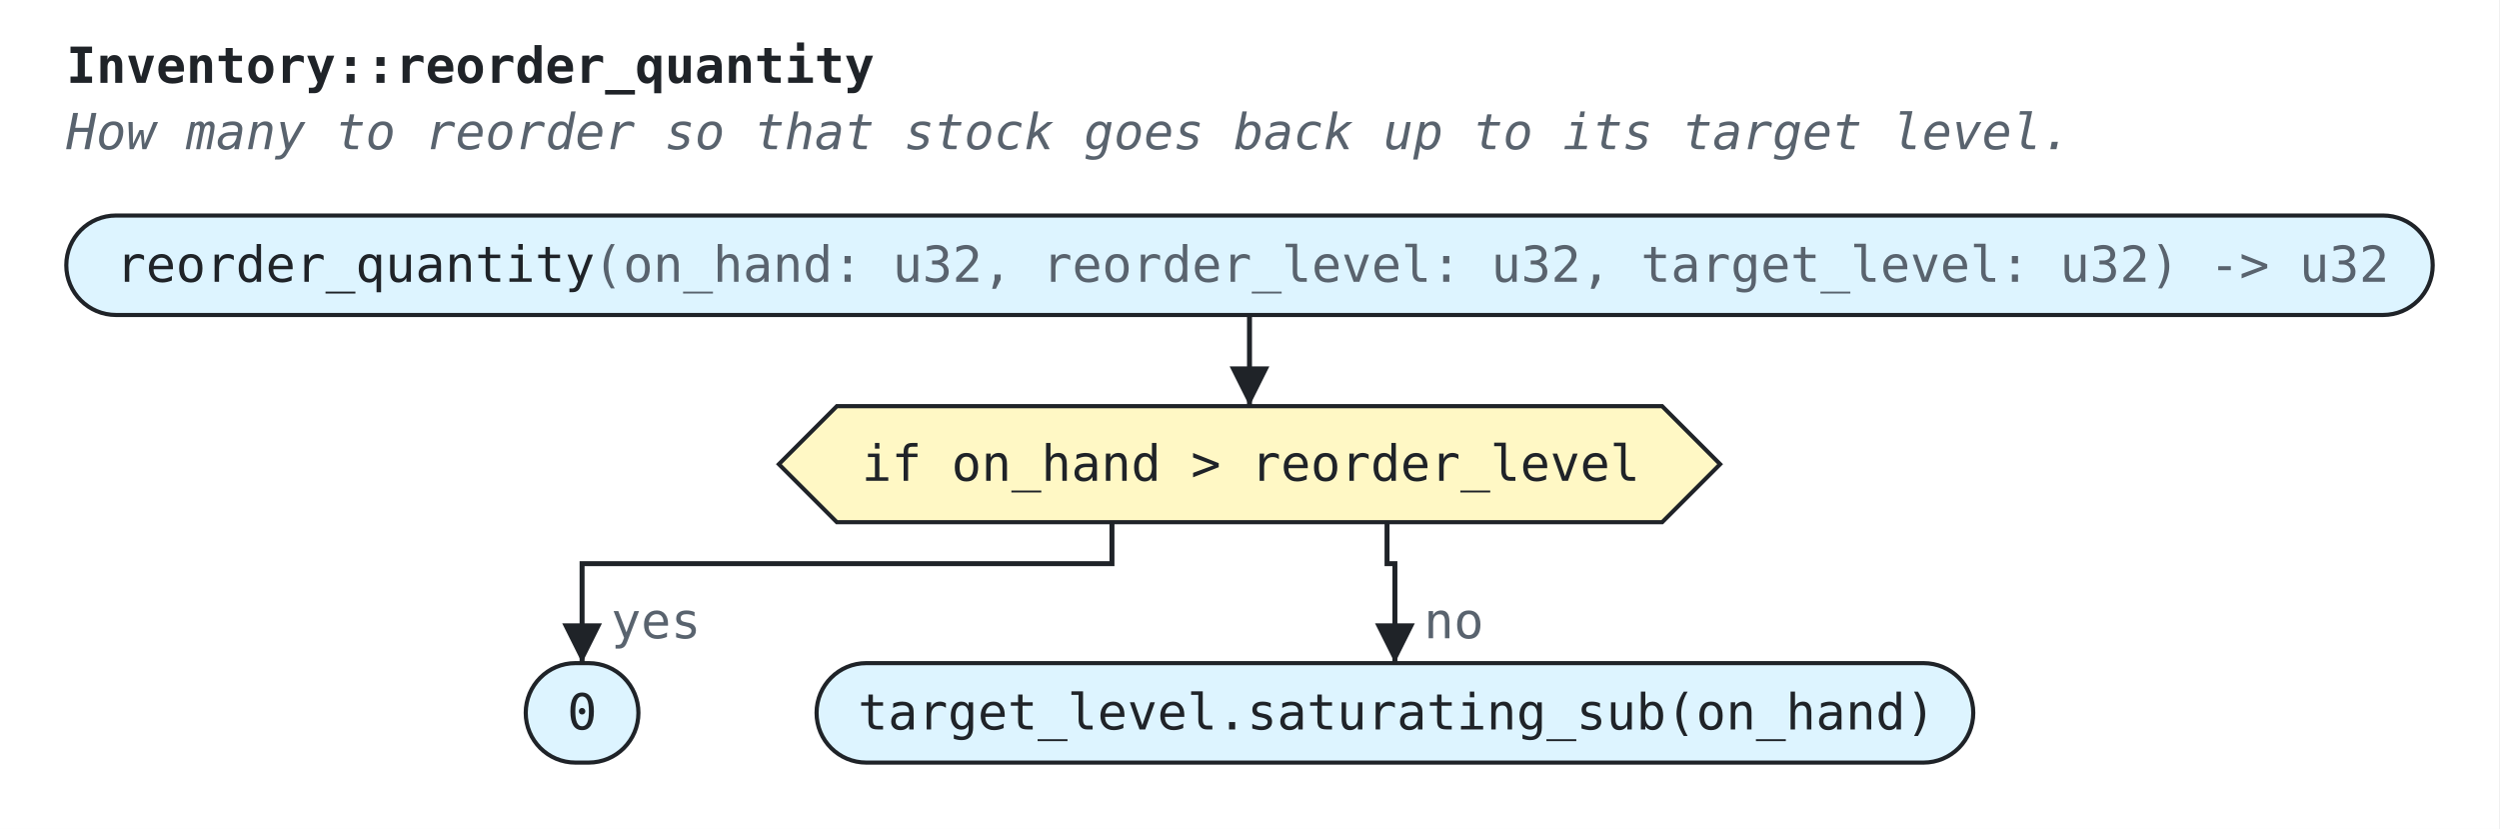
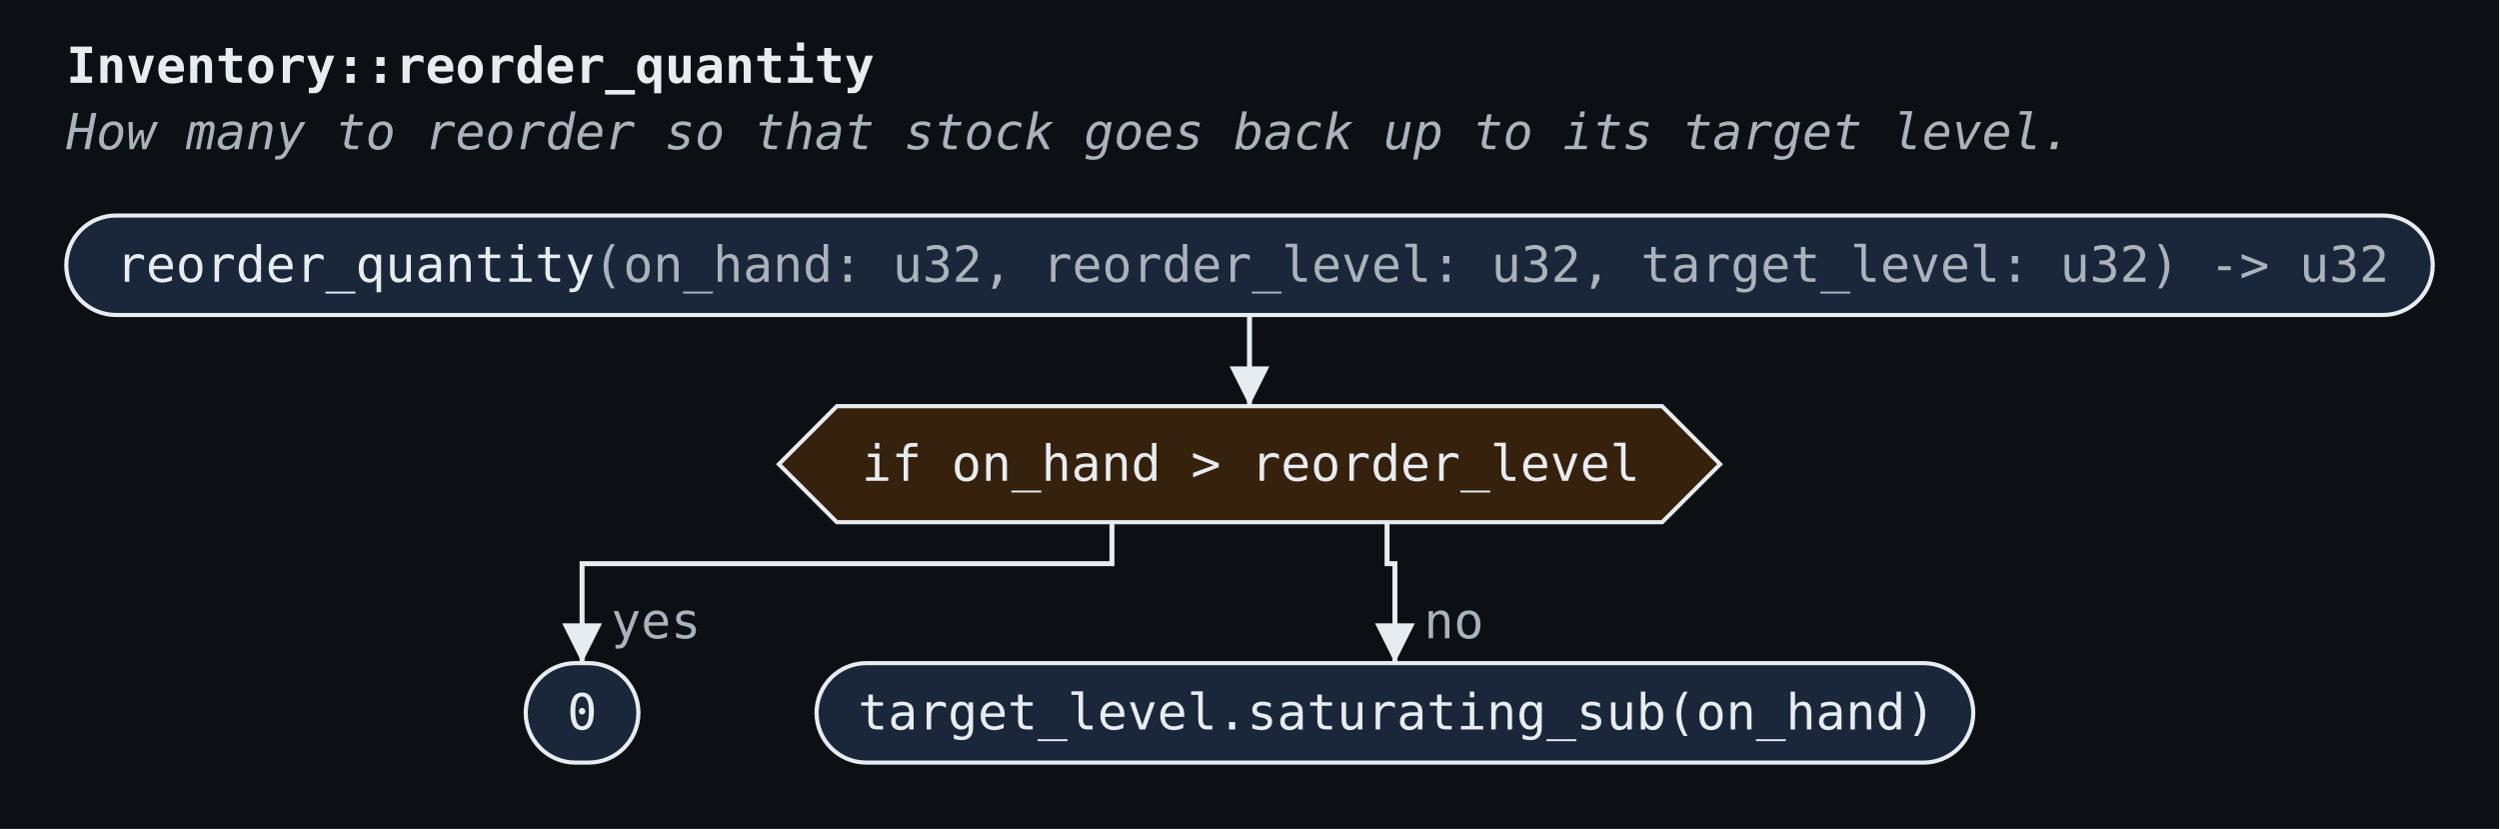
- <svg xmlns="http://www.w3.org/2000/svg" xml:space="preserve" width="603.2" height="200" viewBox="0 0 603.2 200">
+ <svg xmlns="http://www.w3.org/2000/svg" xml:space="preserve" class="inset-diagram" width="603.2" height="200" viewBox="0 0 603.2 200">
  <style>
- text { font-family: ui-monospace, SFMono-Regular, Menlo, Consolas, "DejaVu Sans Mono", monospace; font-size: 12px; fill: #1f2328; white-space: pre; }
- .title { font-weight: bold; }
- .kw { fill: #8250df; }
- .dim { fill: #59636e; }
- .doc { fill: #59636e; font-style: italic; }
- .sec { fill: #818b98; font-size: 10px; letter-spacing: 0.05em; }
- .warn { fill: #9a6700; }
- .ground { fill: #ffffff; }
- .app { fill: #f6f8fa; stroke: #59636e; stroke-width: 1.5; }
- .comp { fill: #ffffff; stroke: #0969da; stroke-width: 1.2; }
- .ext { fill: #fbf7ff; stroke: #8250df; stroke-width: 1.2; }
- .outside { fill: #ffffff; stroke: #818b98; stroke-dasharray: 3 2; }
- .port { fill: #ffffff; stroke: #0969da; stroke-width: 1.5; }
- .edge { fill: none; stroke: #1f2328; stroke-width: 1.2; }
- .send { stroke-dasharray: 5 3; }
- .cap { fill: none; stroke: #bc4c00; stroke-width: 1.4; }
- .node { fill: #ffffff; stroke: #1f2328; }
- .decide { fill: #fff8c5; stroke: #1f2328; }
- .term { fill: #ddf4ff; stroke: #1f2328; }
- .bar { fill: #1f2328; }
- .arrow { fill: #1f2328; }
- .arrow-cap { fill: #bc4c00; }
+ .inset-diagram text { font-family: ui-monospace, SFMono-Regular, Menlo, Consolas, "DejaVu Sans Mono", monospace; font-size: 12px; fill: #e7ecf0; white-space: pre; }
+ .inset-diagram .title { font-weight: bold; }
+ .inset-diagram .kw { fill: #5797f8; }
+ .inset-diagram .dim { fill: #aab2bb; }
+ .inset-diagram .doc { fill: #aab2bb; font-style: italic; }
+ .inset-diagram .sec { fill: #aab2bb; font-size: 10px; letter-spacing: 0.05em; }
+ .inset-diagram .warn { fill: #f64234; font-weight: bold; }
+ .inset-diagram .ground { fill: #0c1015; }
+ .inset-diagram .app { fill: #13181d; stroke: #6a7683; stroke-width: 1.5; }
+ .inset-diagram .comp { fill: #161c23; stroke: #5797f8; stroke-width: 1.4; }
+ .inset-diagram .ext { fill: #271923; stroke: #e057c5; stroke-width: 1.3; }
+ .inset-diagram .outside { fill: #161c23; stroke: #727b86; stroke-dasharray: 3 2; }
+ .inset-diagram .port { fill: #161c23; stroke: #5797f8; stroke-width: 1.6; }
+ .inset-diagram .edge { fill: none; stroke: #e7ecf0; stroke-width: 1.2; }
+ .inset-diagram .send { stroke-dasharray: 5 3; }
+ .inset-diagram .cap { fill: none; stroke: #eba566; stroke-width: 1.8; }
+ .inset-diagram .node { fill: #161c23; stroke: #e7ecf0; }
+ .inset-diagram .decide { fill: #36210d; stroke: #e7ecf0; }
+ .inset-diagram .term { fill: #1a273a; stroke: #e7ecf0; }
+ .inset-diagram .bar { fill: #e7ecf0; }
+ .inset-diagram .arrow { fill: #e7ecf0; }
+ .inset-diagram .arrow-cap { fill: #eba566; }
</style>
  <defs>
    <marker id="arrow" viewBox="0 0 8 8" refX="8" refY="4" markerWidth="8" markerHeight="8" orient="auto">
      <path d="M0,0 L8,4 L0,8 z" class="arrow" />
    </marker>
    <marker id="arrow-cap" viewBox="0 0 8 8" refX="8" refY="4" markerWidth="8" markerHeight="8" orient="auto">
      <path d="M0,0 L8,4 L0,8 z" class="arrow-cap" />
    </marker>
  </defs>
  <rect x="0" y="0" width="603.2" height="200" class="ground" />
  <g data-id="StockTracker/Warehouse/inventory/fn:reorder_quantity">
    <text x="16" y="20" class="title">Inventory::reorder_quantity</text>
  </g>
  <text x="16" y="36" class="doc opt-docs">How many to reorder so that stock goes back up to its target level.</text>
  <rect x="16" y="52" width="571.2" height="24" rx="12" class="term" />
  <text x="28" y="68" class="">reorder_quantity</text>
  <text x="143.2" y="68" class="dim opt-signatures">(on_hand: u32, reorder_level: u32, target_level: u32) -&gt; u32</text>
  <path d="M301.6,76 L301.6,98" class="edge" marker-end="url(#arrow)" />
  <polygon points="188,112 202,98 401.2,98 415.2,112 401.2,126 202,126" class="decide" data-id="StockTracker/Warehouse/inventory/fn:reorder_quantity/0" />
  <text x="208" y="116" class="">if on_hand &gt; reorder_level</text>
  <path d="M268.4,126 L268.4,136 L140.5,136 L140.5,160" class="edge" marker-end="url(#arrow)" data-id="StockTracker/Warehouse/inventory/fn:reorder_quantity/0/b0" />
  <text x="147.5" y="154" class="dim">yes</text>
  <rect x="126.9" y="160" width="27.2" height="24" rx="12" class="term" data-id="StockTracker/Warehouse/inventory/fn:reorder_quantity/0/b0/0" />
  <text x="136.9" y="176" class="">0</text>
  <path d="M334.8,126 L334.8,136 L336.7,136 L336.7,160" class="edge" marker-end="url(#arrow)" data-id="StockTracker/Warehouse/inventory/fn:reorder_quantity/0/b1" />
  <text x="343.7" y="154" class="dim">no</text>
  <rect x="197.1" y="160" width="279.2" height="24" rx="12" class="term" data-id="StockTracker/Warehouse/inventory/fn:reorder_quantity/0/b1/0" />
  <text x="207.1" y="176" class="">target_level.saturating_sub(on_hand)</text>
</svg>
